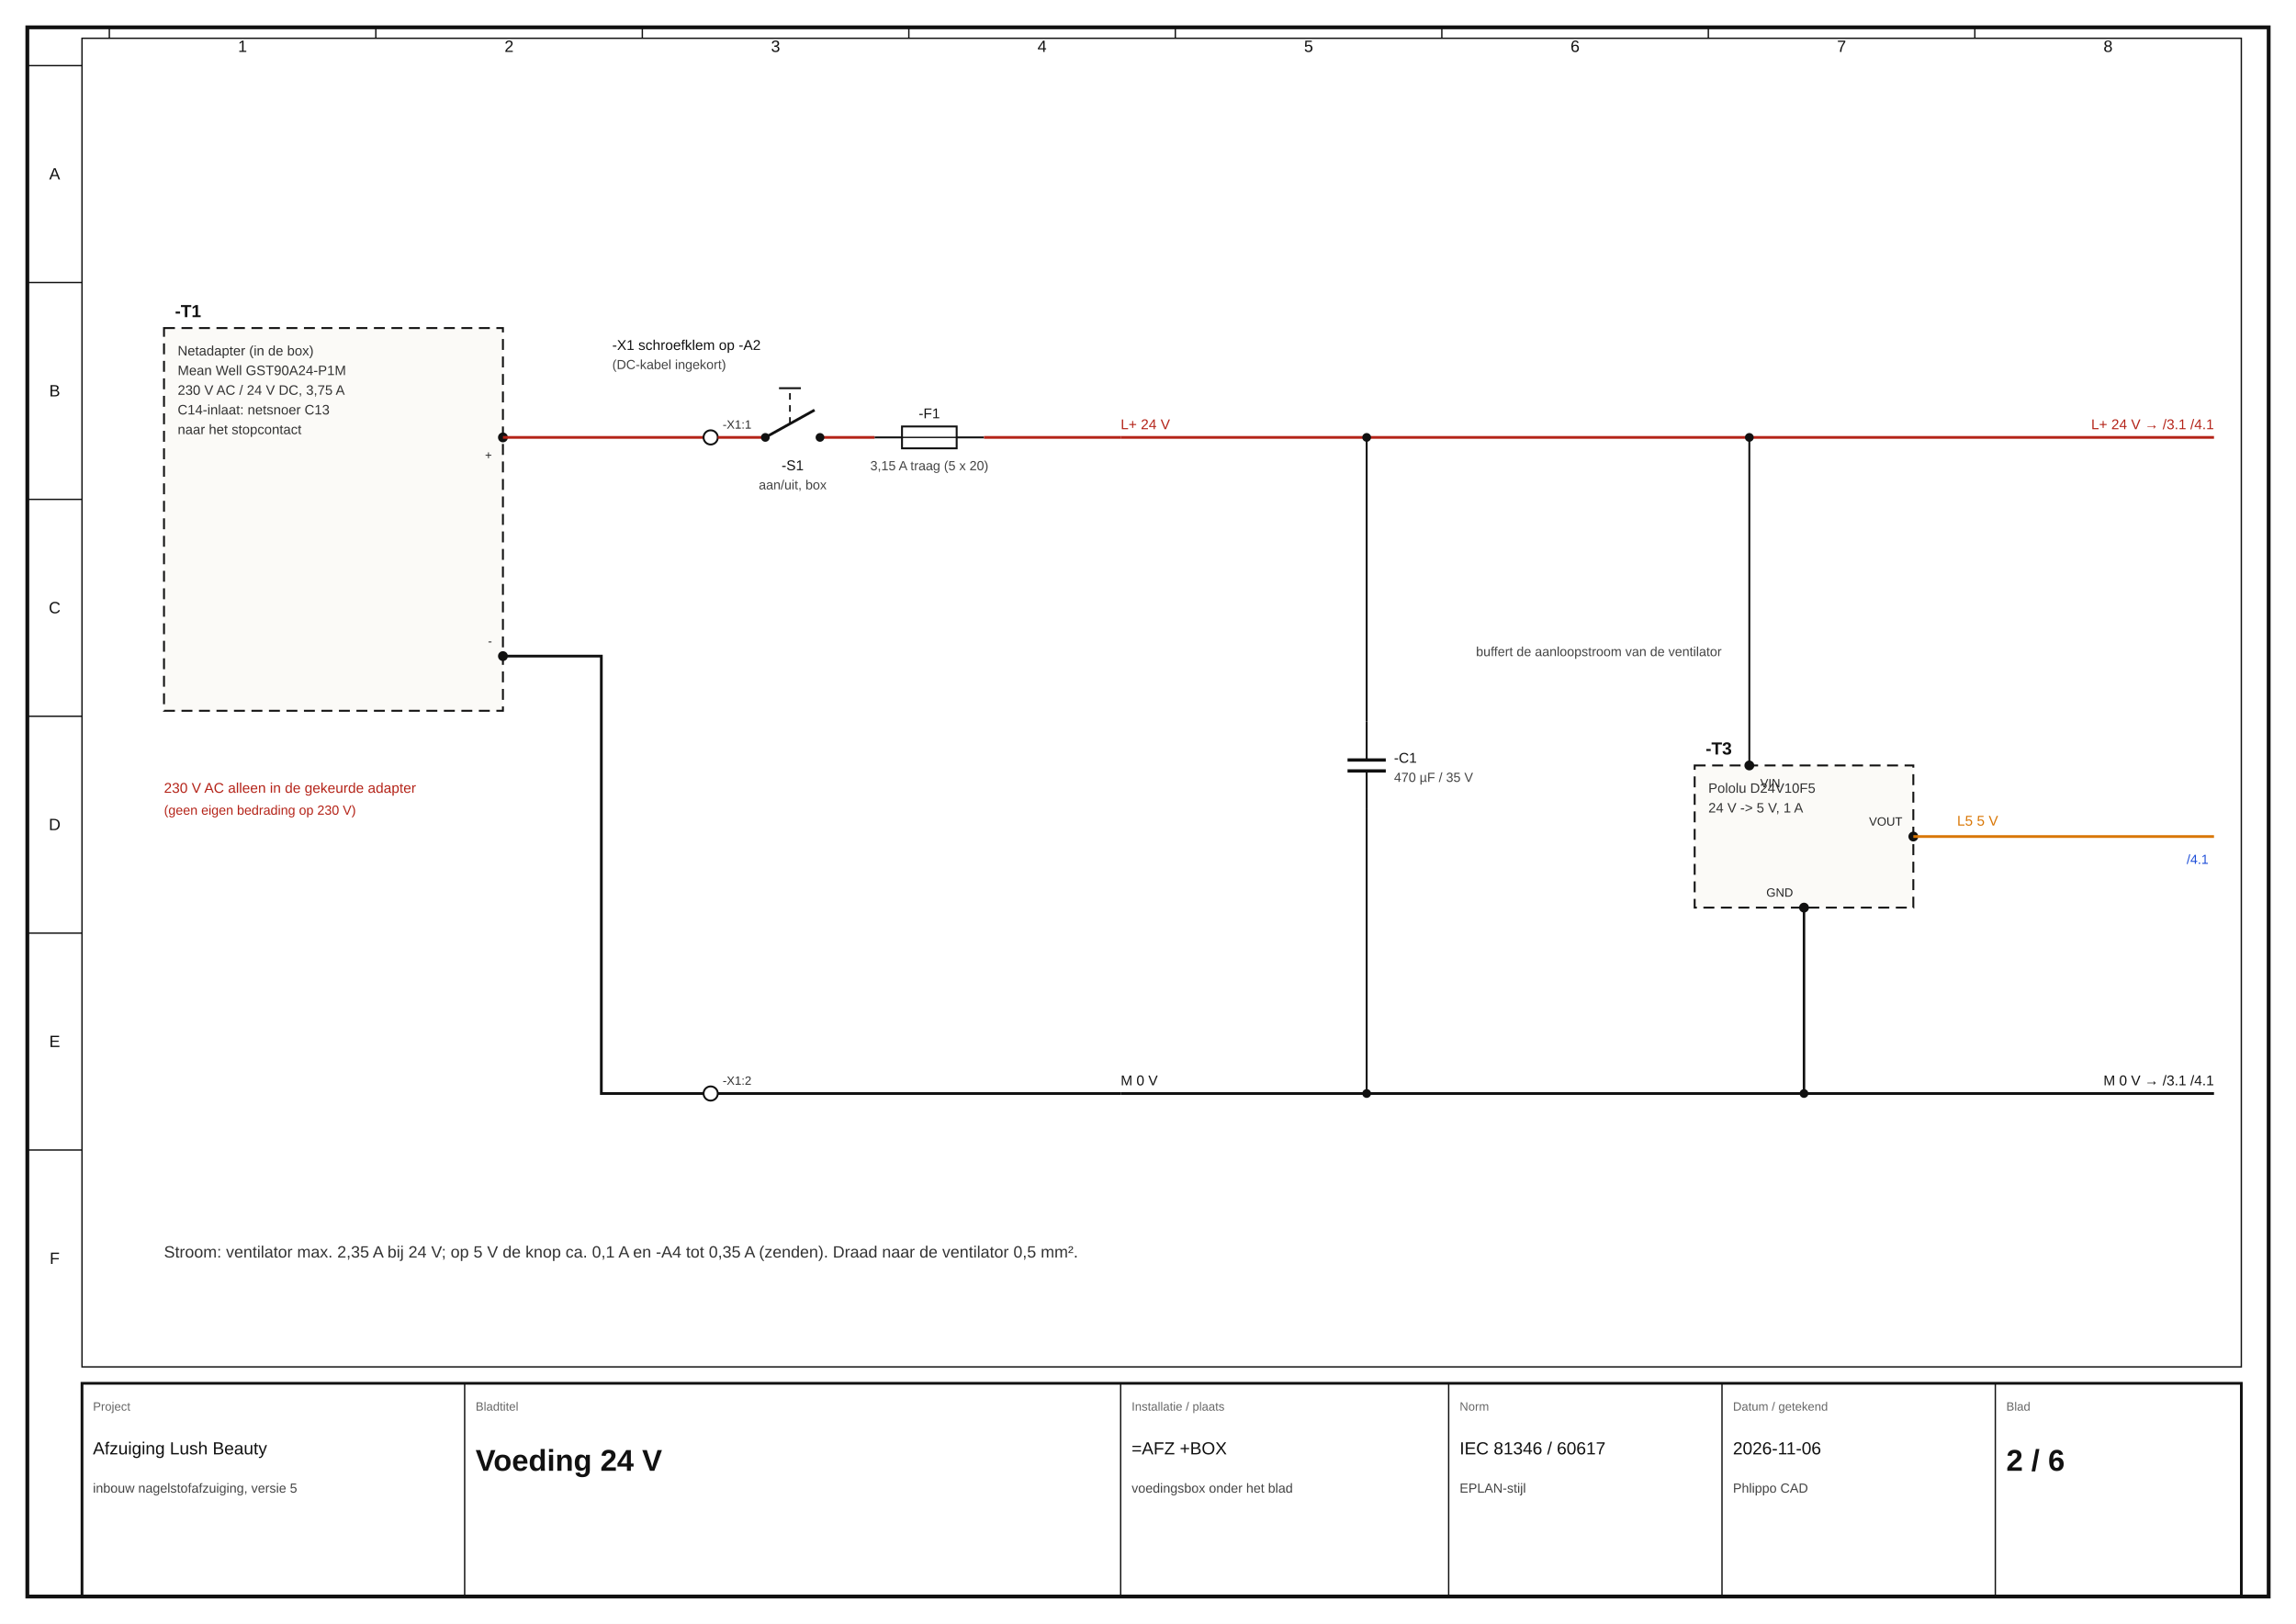
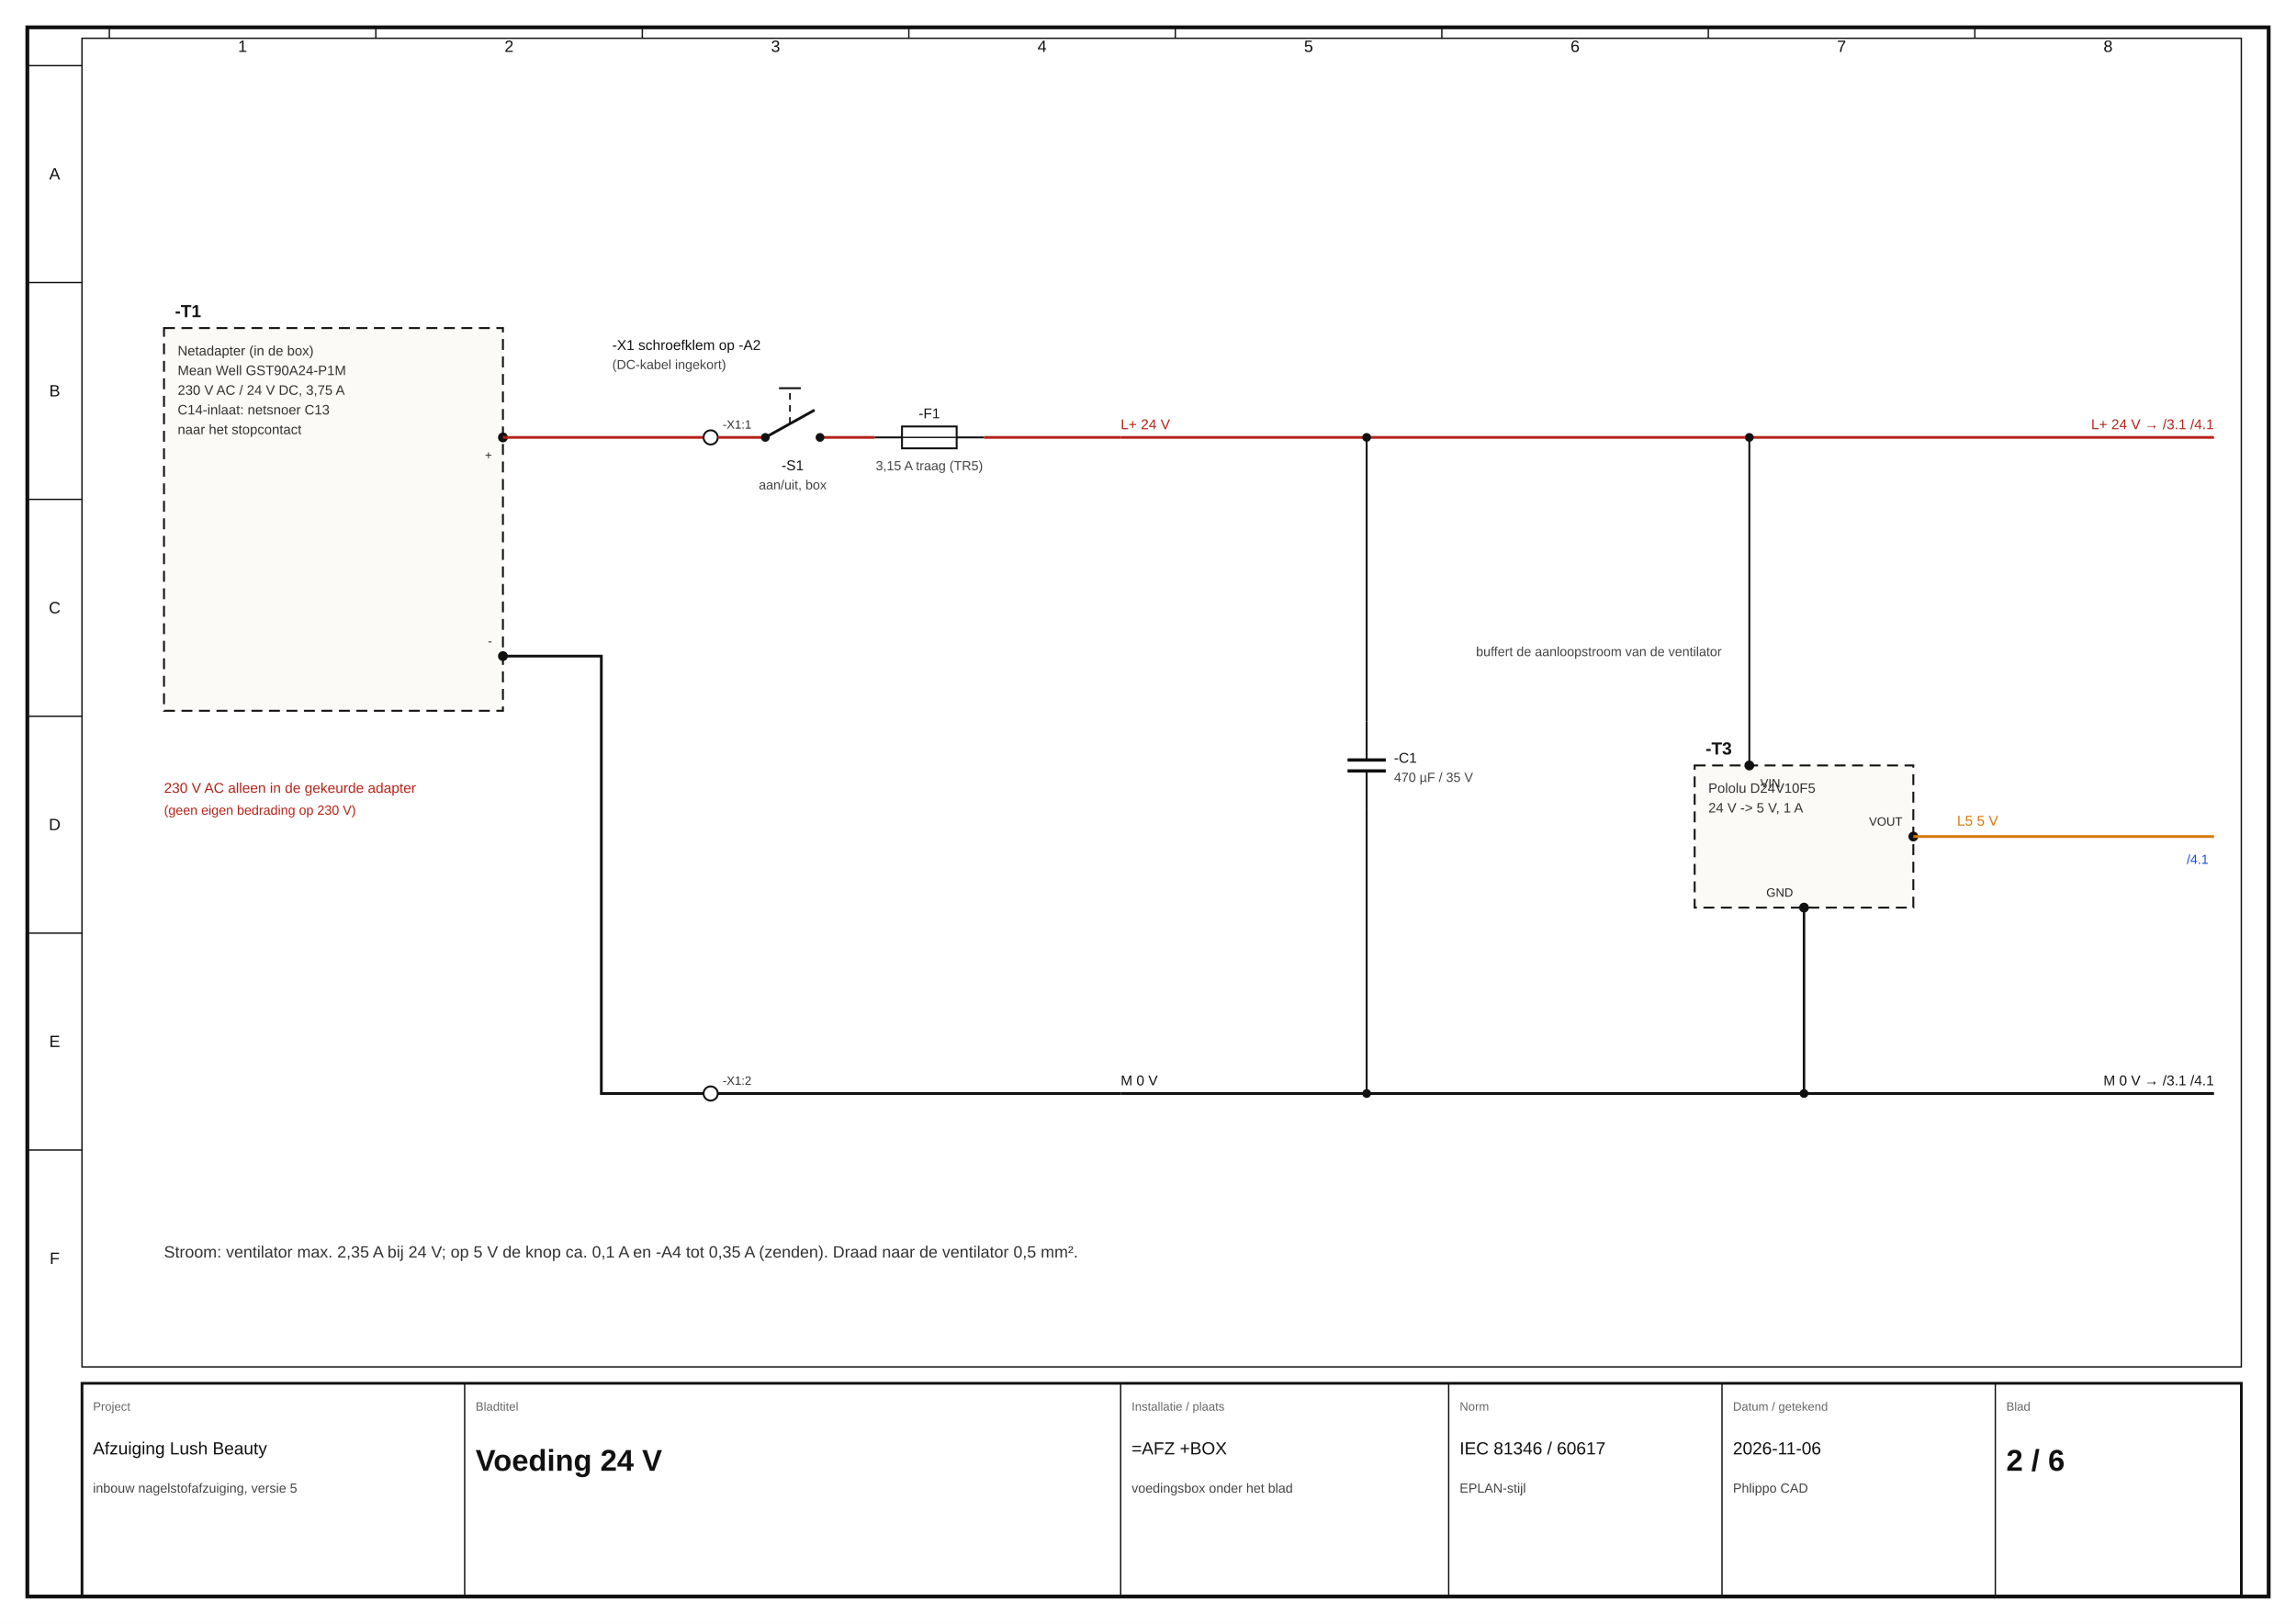
<svg xmlns="http://www.w3.org/2000/svg" viewBox="0 0 420 297" width="420mm" height="297mm" font-family="Arial, Helvetica, sans-serif">
  <rect width="420" height="297" fill="#fff" />
  <rect x="5" y="5" width="410" height="287" fill="none" stroke="#111" stroke-width="0.7" />
  <rect x="15" y="7" width="395" height="243" fill="none" stroke="#111" stroke-width="0.25" />
  <polyline points="20,5 20,7" fill="none" stroke="#111" stroke-width="0.25" />
  <text x="44.375" y="9.5" font-size="3" text-anchor="middle" fill="#111">1</text>
  <polyline points="68.75,5 68.75,7" fill="none" stroke="#111" stroke-width="0.25" />
  <text x="93.125" y="9.5" font-size="3" text-anchor="middle" fill="#111">2</text>
  <polyline points="117.5,5 117.5,7" fill="none" stroke="#111" stroke-width="0.25" />
  <text x="141.875" y="9.5" font-size="3" text-anchor="middle" fill="#111">3</text>
  <polyline points="166.25,5 166.25,7" fill="none" stroke="#111" stroke-width="0.25" />
  <text x="190.625" y="9.5" font-size="3" text-anchor="middle" fill="#111">4</text>
  <polyline points="215,5 215,7" fill="none" stroke="#111" stroke-width="0.25" />
  <text x="239.375" y="9.5" font-size="3" text-anchor="middle" fill="#111">5</text>
  <polyline points="263.75,5 263.75,7" fill="none" stroke="#111" stroke-width="0.25" />
  <text x="288.125" y="9.5" font-size="3" text-anchor="middle" fill="#111">6</text>
  <polyline points="312.5,5 312.5,7" fill="none" stroke="#111" stroke-width="0.25" />
  <text x="336.875" y="9.5" font-size="3" text-anchor="middle" fill="#111">7</text>
  <polyline points="361.25,5 361.25,7" fill="none" stroke="#111" stroke-width="0.25" />
  <text x="385.625" y="9.5" font-size="3" text-anchor="middle" fill="#111">8</text>
  <polyline points="5,12 15,12" fill="none" stroke="#111" stroke-width="0.25" />
  <text x="10" y="32.833" font-size="3" text-anchor="middle" fill="#111">A</text>
  <polyline points="5,51.667 15,51.667" fill="none" stroke="#111" stroke-width="0.25" />
  <text x="10" y="72.5" font-size="3" text-anchor="middle" fill="#111">B</text>
  <polyline points="5,91.333 15,91.333" fill="none" stroke="#111" stroke-width="0.25" />
  <text x="10" y="112.167" font-size="3" text-anchor="middle" fill="#111">C</text>
  <polyline points="5,131 15,131" fill="none" stroke="#111" stroke-width="0.25" />
  <text x="10" y="151.833" font-size="3" text-anchor="middle" fill="#111">D</text>
  <polyline points="5,170.667 15,170.667" fill="none" stroke="#111" stroke-width="0.25" />
  <text x="10" y="191.5" font-size="3" text-anchor="middle" fill="#111">E</text>
  <polyline points="5,210.333 15,210.333" fill="none" stroke="#111" stroke-width="0.25" />
  <text x="10" y="231.167" font-size="3" text-anchor="middle" fill="#111">F</text>
  <rect x="15" y="253" width="395" height="39" fill="none" stroke="#111" stroke-width="0.5" />
  <polyline points="15,253 15,292" fill="none" stroke="#111" stroke-width="0.25" />
  <text x="17" y="258" font-size="2.2" text-anchor="start" fill="#666">Project</text>
  <text x="17" y="266" font-size="3.2" text-anchor="start" fill="#111">Afzuiging Lush Beauty</text>
  <text x="17" y="273" font-size="2.4" text-anchor="start" fill="#444">inbouw nagelstofafzuiging, versie 5</text>
  <polyline points="85,253 85,292" fill="none" stroke="#111" stroke-width="0.25" />
  <text x="87" y="258" font-size="2.2" text-anchor="start" fill="#666">Bladtitel</text>
  <text x="87" y="269" font-size="5.5" text-anchor="start" fill="#111" font-weight="700">Voeding 24 V</text>
  <polyline points="205,253 205,292" fill="none" stroke="#111" stroke-width="0.25" />
  <text x="207" y="258" font-size="2.2" text-anchor="start" fill="#666">Installatie / plaats</text>
  <text x="207" y="266" font-size="3.2" text-anchor="start" fill="#111">=AFZ +BOX</text>
  <text x="207" y="273" font-size="2.4" text-anchor="start" fill="#444">voedingsbox onder het blad</text>
  <polyline points="265,253 265,292" fill="none" stroke="#111" stroke-width="0.25" />
  <text x="267" y="258" font-size="2.2" text-anchor="start" fill="#666">Norm</text>
  <text x="267" y="266" font-size="3.2" text-anchor="start" fill="#111">IEC 81346 / 60617</text>
  <text x="267" y="273" font-size="2.4" text-anchor="start" fill="#444">EPLAN-stijl</text>
  <polyline points="315,253 315,292" fill="none" stroke="#111" stroke-width="0.25" />
  <text x="317" y="258" font-size="2.2" text-anchor="start" fill="#666">Datum / getekend</text>
  <text x="317" y="266" font-size="3.2" text-anchor="start" fill="#111">2026-11-06</text>
  <text x="317" y="273" font-size="2.4" text-anchor="start" fill="#444">Phlippo CAD</text>
  <polyline points="365,253 365,292" fill="none" stroke="#111" stroke-width="0.25" />
  <text x="367" y="258" font-size="2.2" text-anchor="start" fill="#666">Blad</text>
  <text x="367" y="269" font-size="5.5" text-anchor="start" fill="#111" font-weight="700">2 / 6</text>
  <rect x="30" y="60" width="62" height="70" fill="#fbfaf7" stroke="#111" stroke-width="0.35" stroke-dasharray="2 1.2" />
  <text x="32" y="58" font-size="3.2" text-anchor="start" fill="#111" font-weight="700">-T1</text>
  <text x="32.5" y="65" font-size="2.5" text-anchor="start" fill="#333">Netadapter (in de box)</text>
  <text x="32.5" y="68.6" font-size="2.5" text-anchor="start" fill="#333">Mean Well GST90A24-P1M</text>
  <text x="32.5" y="72.2" font-size="2.5" text-anchor="start" fill="#333">230 V AC / 24 V DC, 3,75 A</text>
  <text x="32.5" y="75.8" font-size="2.5" text-anchor="start" fill="#333">C14-inlaat: netsnoer C13</text>
  <text x="32.5" y="79.4" font-size="2.5" text-anchor="start" fill="#333">naar het stopcontact</text>
  <circle cx="92" cy="80" r="0.9" fill="#111" />
  <text x="90" y="84" font-size="2.2" text-anchor="end" fill="#222">+</text>
  <circle cx="92" cy="120" r="0.9" fill="#111" />
  <text x="90" y="118" font-size="2.2" text-anchor="end" fill="#222">-</text>
  <text x="30" y="145" font-size="2.6" text-anchor="start" fill="#b42318">230 V AC alleen in de gekeurde adapter</text>
  <text x="30" y="149" font-size="2.4" text-anchor="start" fill="#b42318">(geen eigen bedrading op 230 V)</text>
  <polyline points="92,80 130,80" fill="none" stroke="#b42318" stroke-width="0.5" />
  <polyline points="92,120 110,120 110,200 130,200" fill="none" stroke="#111" stroke-width="0.5" />
  <circle cx="130" cy="80" r="1.3" fill="#fff" stroke="#111" stroke-width="0.35" />
  <text x="132.2" y="78.4" font-size="2.2" text-anchor="start" fill="#333">-X1:1</text>
  <circle cx="130" cy="200" r="1.3" fill="#fff" stroke="#111" stroke-width="0.35" />
  <text x="132.2" y="198.4" font-size="2.2" text-anchor="start" fill="#333">-X1:2</text>
  <text x="112" y="64" font-size="2.6" text-anchor="start" fill="#111">-X1  schroefklem op -A2</text>
  <text x="112" y="67.5" font-size="2.4" text-anchor="start" fill="#444">(DC-kabel ingekort)</text>
  <polyline points="131.3,80 140,80" fill="none" stroke="#b42318" stroke-width="0.5" />
  <circle cx="140" cy="80" r="0.8" fill="#111" />
  <polyline points="140,80 149,75" fill="none" stroke="#111" stroke-width="0.5" />
  <polyline points="150,80 160,80" fill="none" stroke="#b42318" stroke-width="0.5" />
  <circle cx="150" cy="80" r="0.8" fill="#111" />
  <polyline points="144.5,77.5 144.5,71" fill="none" stroke="#111" stroke-width="0.3" stroke-dasharray="1.2 1" />
  <polyline points="142.5,71 146.5,71" fill="none" stroke="#111" stroke-width="0.35" />
  <text x="145" y="86" font-size="2.6" text-anchor="middle" fill="#111">-S1</text>
  <text x="145" y="89.5" font-size="2.4" text-anchor="middle" fill="#444">aan/uit, box</text>
  <polyline points="160,80 165,80" fill="none" stroke="#111" stroke-width="0.35" />
  <rect x="165" y="78" width="10" height="4" fill="none" stroke="#111" stroke-width="0.35" />
  <polyline points="165,80 175,80" fill="none" stroke="#111" stroke-width="0.25" />
  <polyline points="175,80 180,80" fill="none" stroke="#111" stroke-width="0.35" />
  <text x="170" y="76.5" font-size="2.6" text-anchor="middle" fill="#111">-F1</text>
-   <text x="170" y="86" font-size="2.4" text-anchor="middle" fill="#444">3,15 A traag (5 x 20)</text>
+   <text x="170" y="86" font-size="2.4" text-anchor="middle" fill="#444">3,15 A traag (TR5)</text>
  <polyline points="180,80 205,80" fill="none" stroke="#b42318" stroke-width="0.5" />
  <polyline points="131.3,200 205,200" fill="none" stroke="#111" stroke-width="0.5" />
  <polyline points="205,80 405,80" fill="none" stroke="#b42318" stroke-width="0.5" />
  <text x="205" y="78.5" font-size="2.6" text-anchor="start" fill="#b42318">L+ 24 V</text>
  <text x="405" y="78.5" font-size="2.6" text-anchor="end" fill="#b42318">L+ 24 V  → /3.1  /4.1</text>
  <polyline points="205,200 405,200" fill="none" stroke="#111" stroke-width="0.5" />
  <text x="205" y="198.5" font-size="2.6" text-anchor="start" fill="#111">M 0 V</text>
  <text x="405" y="198.5" font-size="2.6" text-anchor="end" fill="#111">M 0 V  → /3.1  /4.1</text>
  <circle cx="250" cy="80" r="0.8" fill="#111" />
  <polyline points="250,80 250,132" fill="none" stroke="#111" stroke-width="0.35" />
  <polyline points="250,132 250,139" fill="none" stroke="#111" stroke-width="0.35" />
  <polyline points="246.5,139 253.5,139" fill="none" stroke="#111" stroke-width="0.6" />
  <polyline points="246.5,141 253.5,141" fill="none" stroke="#111" stroke-width="0.6" />
  <polyline points="250,141 250,148" fill="none" stroke="#111" stroke-width="0.35" />
  <text x="255" y="139.5" font-size="2.6" text-anchor="start" fill="#111">-C1</text>
  <text x="255" y="143" font-size="2.4" text-anchor="start" fill="#444">470 µF / 35 V</text>
  <polyline points="250,148 250,200" fill="none" stroke="#111" stroke-width="0.35" />
  <circle cx="250" cy="200" r="0.8" fill="#111" />
  <text x="270" y="120" font-size="2.4" text-anchor="start" fill="#444">buffert de aanloopstroom van de ventilator</text>
  <circle cx="320" cy="80" r="0.8" fill="#111" />
  <polyline points="320,80 320,140" fill="none" stroke="#111" stroke-width="0.35" />
  <rect x="310" y="140" width="40" height="26" fill="#fbfaf7" stroke="#111" stroke-width="0.35" stroke-dasharray="2 1.2" />
  <text x="312" y="138" font-size="3.2" text-anchor="start" fill="#111" font-weight="700">-T3</text>
  <text x="312.5" y="145" font-size="2.5" text-anchor="start" fill="#333">Pololu D24V10F5</text>
  <text x="312.5" y="148.6" font-size="2.5" text-anchor="start" fill="#333">24 V -&gt; 5 V, 1 A</text>
  <circle cx="320" cy="140" r="0.9" fill="#111" />
  <text x="322" y="144" font-size="2.2" text-anchor="start" fill="#222">VIN</text>
  <circle cx="350" cy="153" r="0.9" fill="#111" />
  <text x="348" y="151" font-size="2.2" text-anchor="end" fill="#222">VOUT</text>
  <circle cx="330" cy="166" r="0.9" fill="#111" />
  <text x="328" y="164" font-size="2.2" text-anchor="end" fill="#222">GND</text>
  <polyline points="330,166 330,200" fill="none" stroke="#111" stroke-width="0.45" />
  <circle cx="330" cy="200" r="0.8" fill="#111" />
  <polyline points="350,153 405,153" fill="none" stroke="#d97706" stroke-width="0.5" />
  <text x="358" y="151" font-size="2.6" text-anchor="start" fill="#d97706">L5 5 V</text>
  <text x="404" y="158" font-size="2.4" text-anchor="end" fill="#1d4ed8">/4.1</text>
  <text x="30" y="230" font-size="3" text-anchor="start" fill="#333">Stroom: ventilator max. 2,35 A bij 24 V; op 5 V de knop ca. 0,1 A en -A4 tot 0,35 A (zenden). Draad naar de ventilator 0,5 mm².</text>
</svg>
